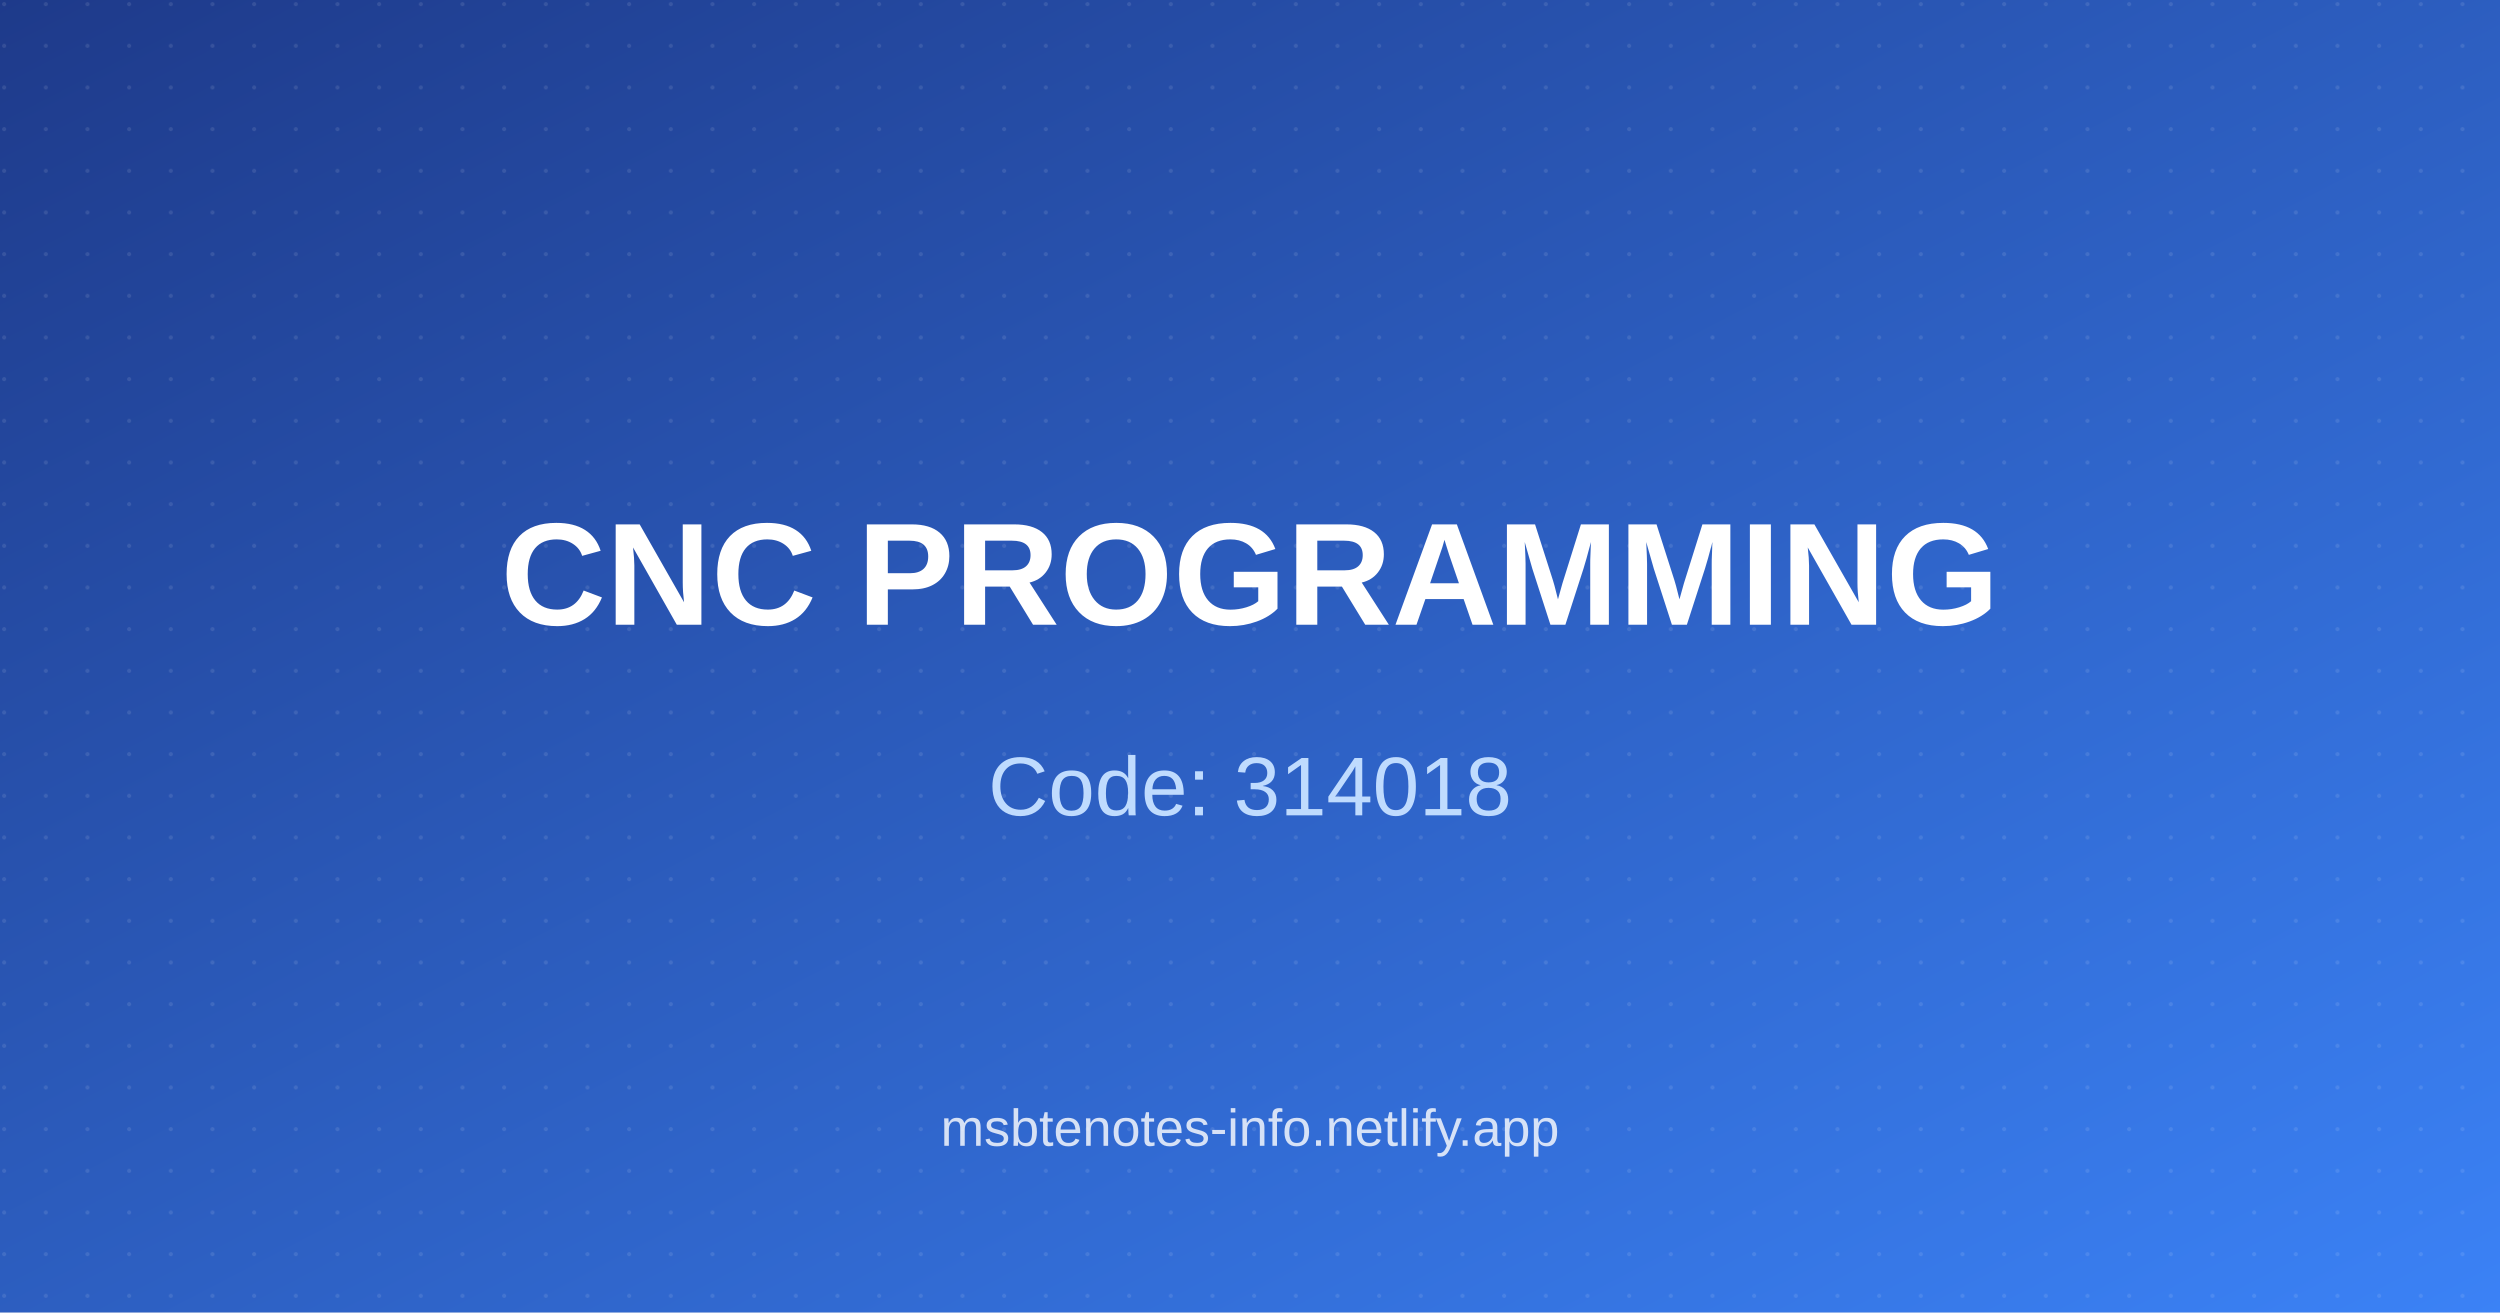
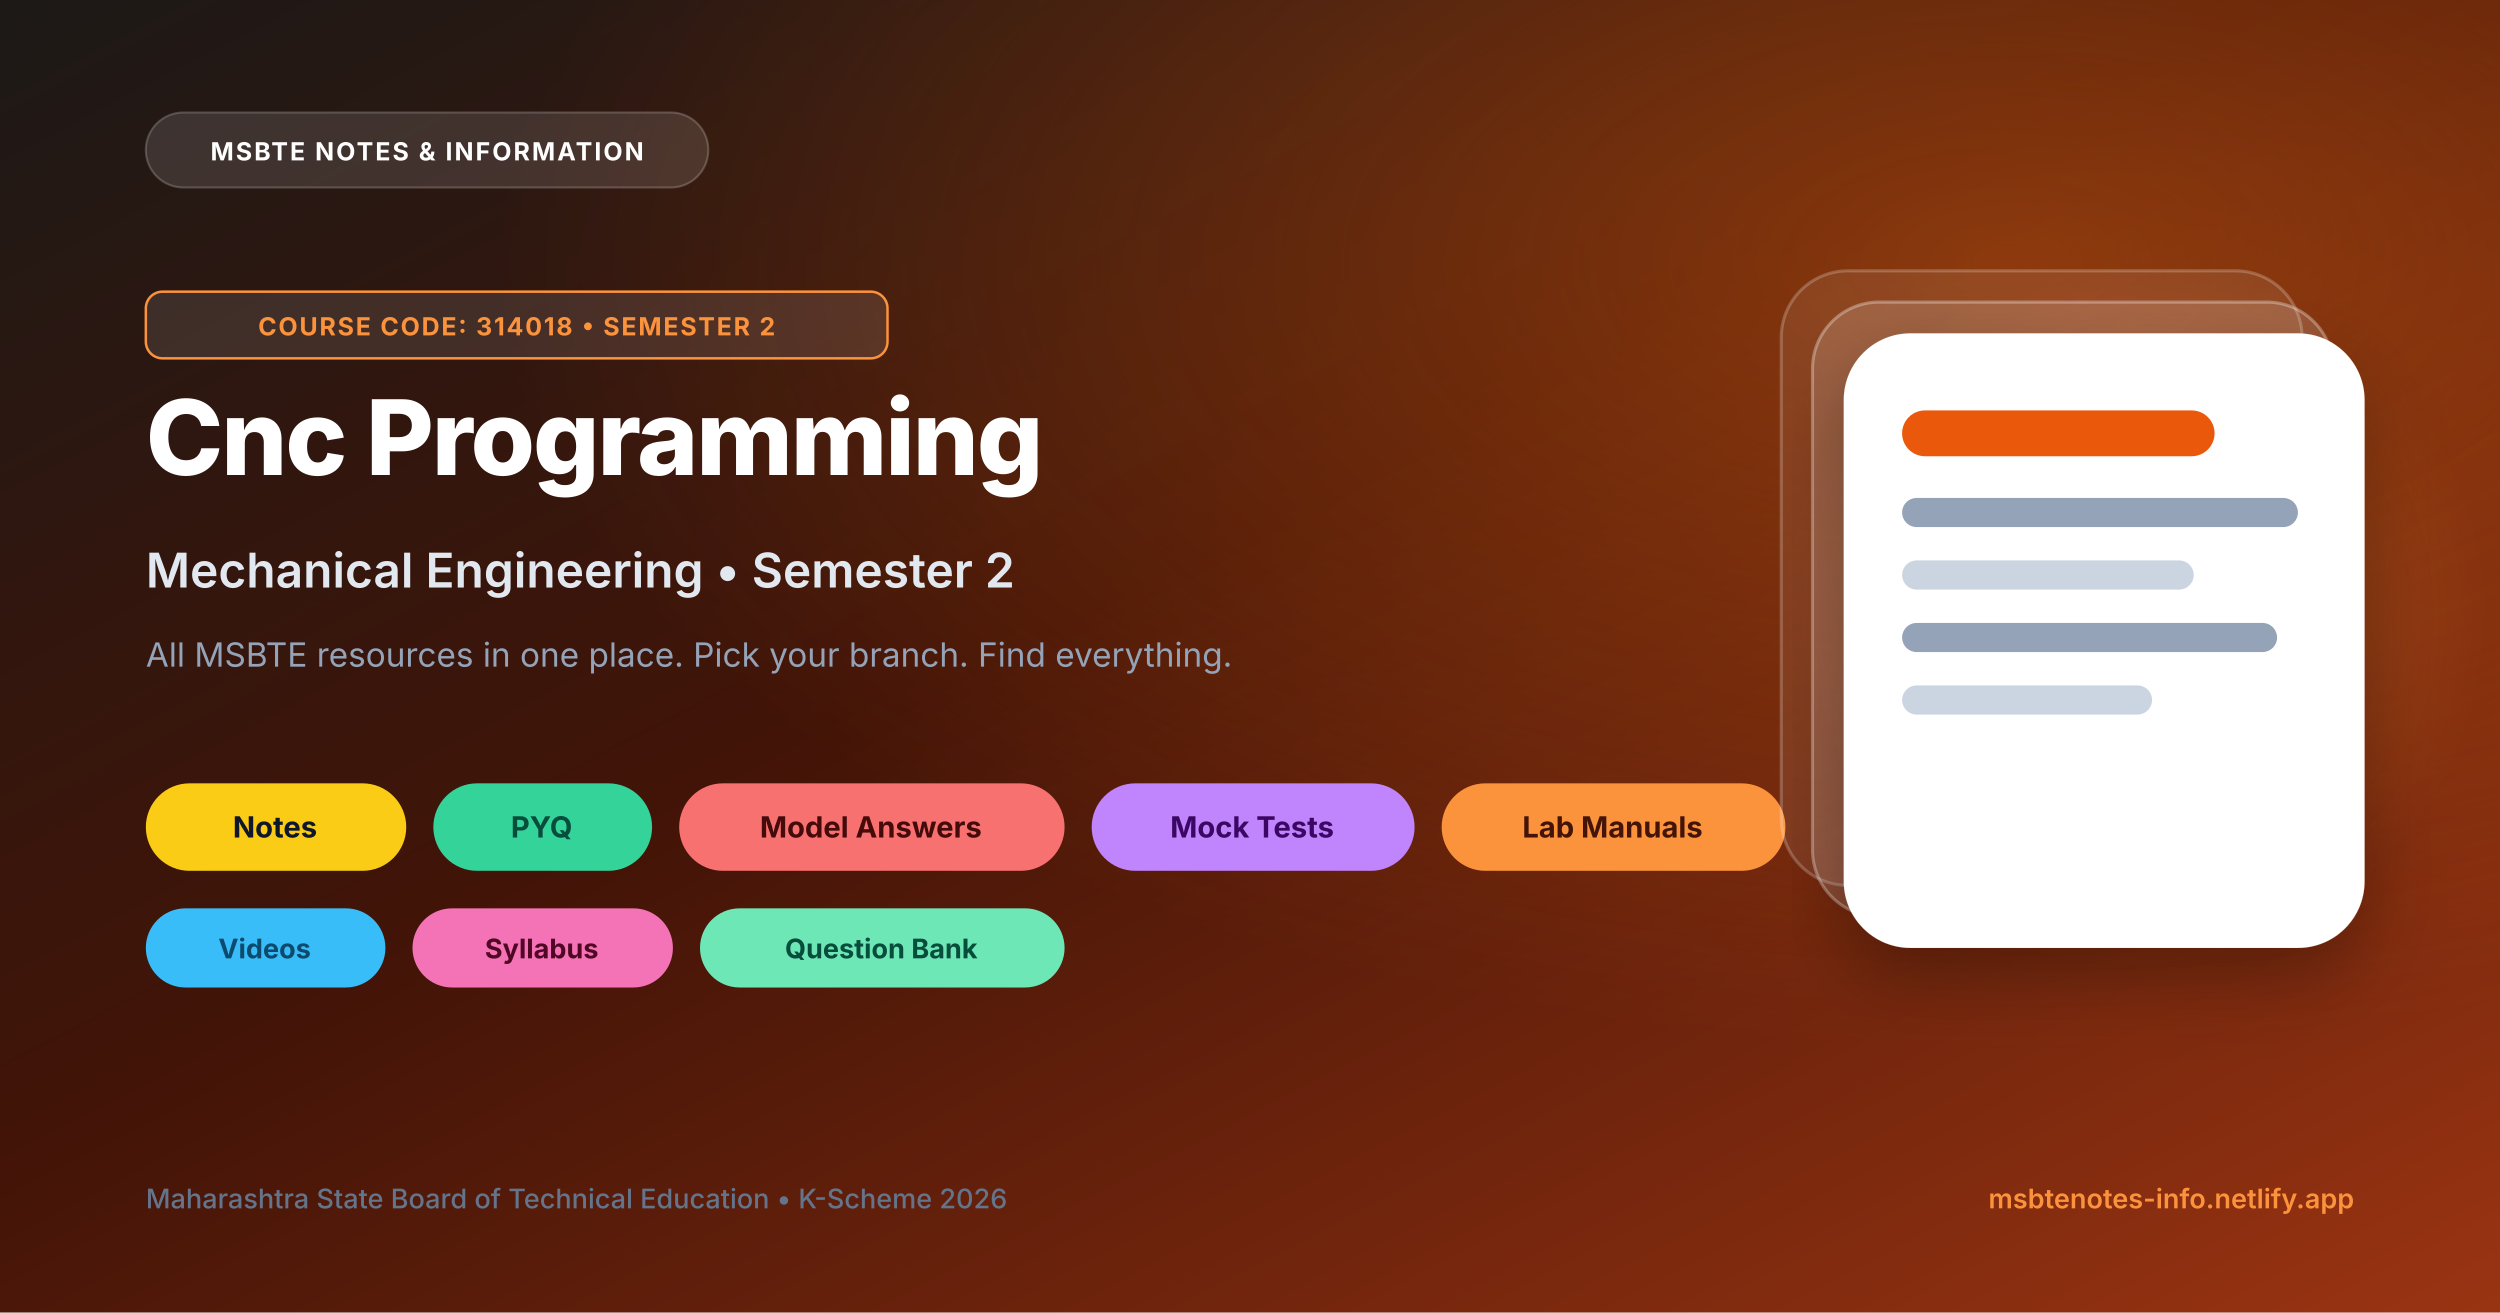
- <svg xmlns="http://www.w3.org/2000/svg" width="1200" height="630">
+ <svg xmlns="http://www.w3.org/2000/svg" width="1200" height="630" viewBox="0 0 1200 630">
  <defs>
-     <linearGradient id="grad1" x1="0%" y1="0%" x2="100%" y2="100%">
-       <stop offset="0%" style="stop-color:#1e3a8a;stop-opacity:1" />
-       <stop offset="100%" style="stop-color:#3b82f6;stop-opacity:1" />
+     <linearGradient id="bgGrad" x1="0%" y1="0%" x2="100%" y2="100%">
+       <stop offset="0%" stop-color="#1c1917" />
+       <stop offset="45%" stop-color="#431407" />
+       <stop offset="100%" stop-color="#9a3412" />
    </linearGradient>
-     <pattern id="pattern1" x="0" y="0" width="20" height="20" patternUnits="userSpaceOnUse">
-       <circle cx="2" cy="2" r="1" fill="rgba(255,255,255,0.1)" />
-     </pattern>
+     <radialGradient id="bgGlow" cx="80%" cy="20%" r="60%">
+       <stop offset="0%" stop-color="#f97316" stop-opacity="0.38" />
+       <stop offset="100%" stop-color="#f97316" stop-opacity="0" />
+     </radialGradient>
+     <radialGradient id="cardGlow" cx="50%" cy="50%" r="50%">
+       <stop offset="0%" stop-color="#fb923c" stop-opacity="0.32" />
+       <stop offset="100%" stop-color="#fb923c" stop-opacity="0" />
+     </radialGradient>
+     <filter id="dropShadow" x="-10%" y="-10%" width="130%" height="130%">
+       <feDropShadow dx="0" dy="14" stdDeviation="18" flood-color="#000000" flood-opacity="0.32" />
+     </filter>
  </defs>
-   <rect width="1200" height="630" fill="url(#grad1)" />
-   <rect width="1200" height="630" fill="url(#pattern1)" />
-   <text x="600" y="280" font-family="Arial, sans-serif" font-weight="bold" font-size="70" fill="white" text-anchor="middle" dominant-baseline="middle">
-     CNC PROGRAMMING
-   </text>
-   <text x="600" y="380" font-family="Arial, sans-serif" font-size="40" fill="#bfdbfe" text-anchor="middle" dominant-baseline="middle">
-     Code: 314018
-   </text>
-   <text x="600" y="550" font-family="Arial, sans-serif" font-size="25" fill="rgba(255,255,255,0.8)" text-anchor="middle">
-     msbtenotes-info.netlify.app
-   </text>
+   <rect width="1200" height="630" fill="url(#bgGrad)" />
+   <rect width="1200" height="630" fill="url(#bgGlow)" />
+   <g transform="translate(70, 54)">
+     <rect width="270" height="36" rx="18" fill="rgba(255, 255, 255, 0.12)" stroke="rgba(255, 255, 255, 0.2)" stroke-width="1" />
+     <text x="135" y="23" font-family="'Segoe UI', Inter, -apple-system, sans-serif" font-size="12" font-weight="700" fill="#ffffff" letter-spacing="0.08em" text-anchor="middle">MSBTE NOTES &amp; INFORMATION</text>
+   </g>
+   <g transform="translate(70, 140)">
+     <rect width="356" height="32" rx="8" fill="rgba(255, 255, 255, 0.1)" stroke="#fb923c" stroke-width="1.2" />
+     <text x="178" y="21" font-family="'Segoe UI', Inter, monospace" font-size="12" font-weight="700" fill="#fb923c" letter-spacing="0.07em" text-anchor="middle">COURSE CODE: 314018 • SEMESTER 2</text>
+     <text x="0" y="88" font-family="'Segoe UI', Inter, -apple-system, sans-serif" font-size="50" font-weight="800" fill="#ffffff" letter-spacing="-0.02em">
+       Cnc Programming
+     </text>
+     <text x="0" y="142" font-family="'Segoe UI', Inter, -apple-system, sans-serif" font-size="23" font-weight="600" fill="#e2e8f0">
+       Mechanical Engineering • Semester 2
+     </text>
+     <text x="0" y="180" font-family="'Segoe UI', Inter, -apple-system, sans-serif" font-size="16" font-weight="400" fill="#94a3b8">
+       All MSBTE resources in one place. Pick your branch. Find everything.
+     </text>
+     <g transform="translate(0, 236)">
+       <g transform="translate(0, 0)">
+         <rect width="125" height="42" rx="21" fill="#facc15" />
+         <text x="62" y="26" font-family="'Segoe UI', Inter, sans-serif" font-size="14" font-weight="700" fill="#0f172a" text-anchor="middle">Notes</text>
+       </g>
+       <g transform="translate(138, 0)">
+         <rect width="105" height="42" rx="21" fill="#34d399" />
+         <text x="52" y="26" font-family="'Segoe UI', Inter, sans-serif" font-size="14" font-weight="700" fill="#064e3b" text-anchor="middle">PYQ</text>
+       </g>
+       <g transform="translate(256, 0)">
+         <rect width="185" height="42" rx="21" fill="#f87171" />
+         <text x="92" y="26" font-family="'Segoe UI', Inter, sans-serif" font-size="14" font-weight="700" fill="#450a0a" text-anchor="middle">Model Answers</text>
+       </g>
+       <g transform="translate(454, 0)">
+         <rect width="155" height="42" rx="21" fill="#c084fc" />
+         <text x="77" y="26" font-family="'Segoe UI', Inter, sans-serif" font-size="14" font-weight="700" fill="#3b0764" text-anchor="middle">Mock Tests</text>
+       </g>
+       <g transform="translate(622, 0)">
+         <rect width="165" height="42" rx="21" fill="#fb923c" />
+         <text x="82" y="26" font-family="'Segoe UI', Inter, sans-serif" font-size="14" font-weight="700" fill="#431407" text-anchor="middle">Lab Manuals</text>
+       </g>
+     </g>
+     <g transform="translate(0, 296)">
+       <g transform="translate(0, 0)">
+         <rect width="115" height="38" rx="19" fill="#38bdf8" />
+         <text x="57" y="24" font-family="'Segoe UI', Inter, sans-serif" font-size="13" font-weight="700" fill="#0c4a6e" text-anchor="middle">Videos</text>
+       </g>
+       <g transform="translate(128, 0)">
+         <rect width="125" height="38" rx="19" fill="#f472b6" />
+         <text x="62" y="24" font-family="'Segoe UI', Inter, sans-serif" font-size="13" font-weight="700" fill="#500724" text-anchor="middle">Syllabus</text>
+       </g>
+       <g transform="translate(266, 0)">
+         <rect width="175" height="38" rx="19" fill="#6ee7b7" />
+         <text x="87" y="24" font-family="'Segoe UI', Inter, sans-serif" font-size="13" font-weight="700" fill="#064e3b" text-anchor="middle">Question Bank</text>
+       </g>
+     </g>
+   </g>
+   <g transform="translate(885, 145)">
+     <circle cx="140" cy="150" r="170" fill="url(#cardGlow)" />
+     <rect x="-30" y="-15" width="250" height="295" rx="32" fill="rgba(255, 255, 255, 0.08)" stroke="rgba(255, 255, 255, 0.22)" stroke-width="1.5" />
+     <rect x="-15" y="0" width="250" height="295" rx="32" fill="rgba(255, 255, 255, 0.16)" stroke="rgba(255, 255, 255, 0.32)" stroke-width="1.5" />
+     <rect x="0" y="15" width="250" height="295" rx="32" fill="#ffffff" filter="url(#dropShadow)" />
+     <rect x="28" y="52" width="150" height="22" rx="11" fill="#ea580c" />
+     <rect x="28" y="94" width="190" height="14" rx="7" fill="#94a3b8" />
+     <rect x="28" y="124" width="140" height="14" rx="7" fill="#cbd5e1" />
+     <rect x="28" y="154" width="180" height="14" rx="7" fill="#94a3b8" />
+     <rect x="28" y="184" width="120" height="14" rx="7" fill="#cbd5e1" />
+   </g>
+   <g transform="translate(70, 580)">
+     <text x="0" y="0" font-family="'Segoe UI', Inter, sans-serif" font-size="13" font-weight="500" fill="#64748b">
+       Maharashtra State Board of Technical Education • K-Scheme 2026
+     </text>
+     <text x="1060" y="0" font-family="'Segoe UI', Inter, sans-serif" font-size="13" font-weight="600" fill="#fb923c" text-anchor="end">
+       msbtenotes-info.netlify.app
+     </text>
+   </g>
</svg>
